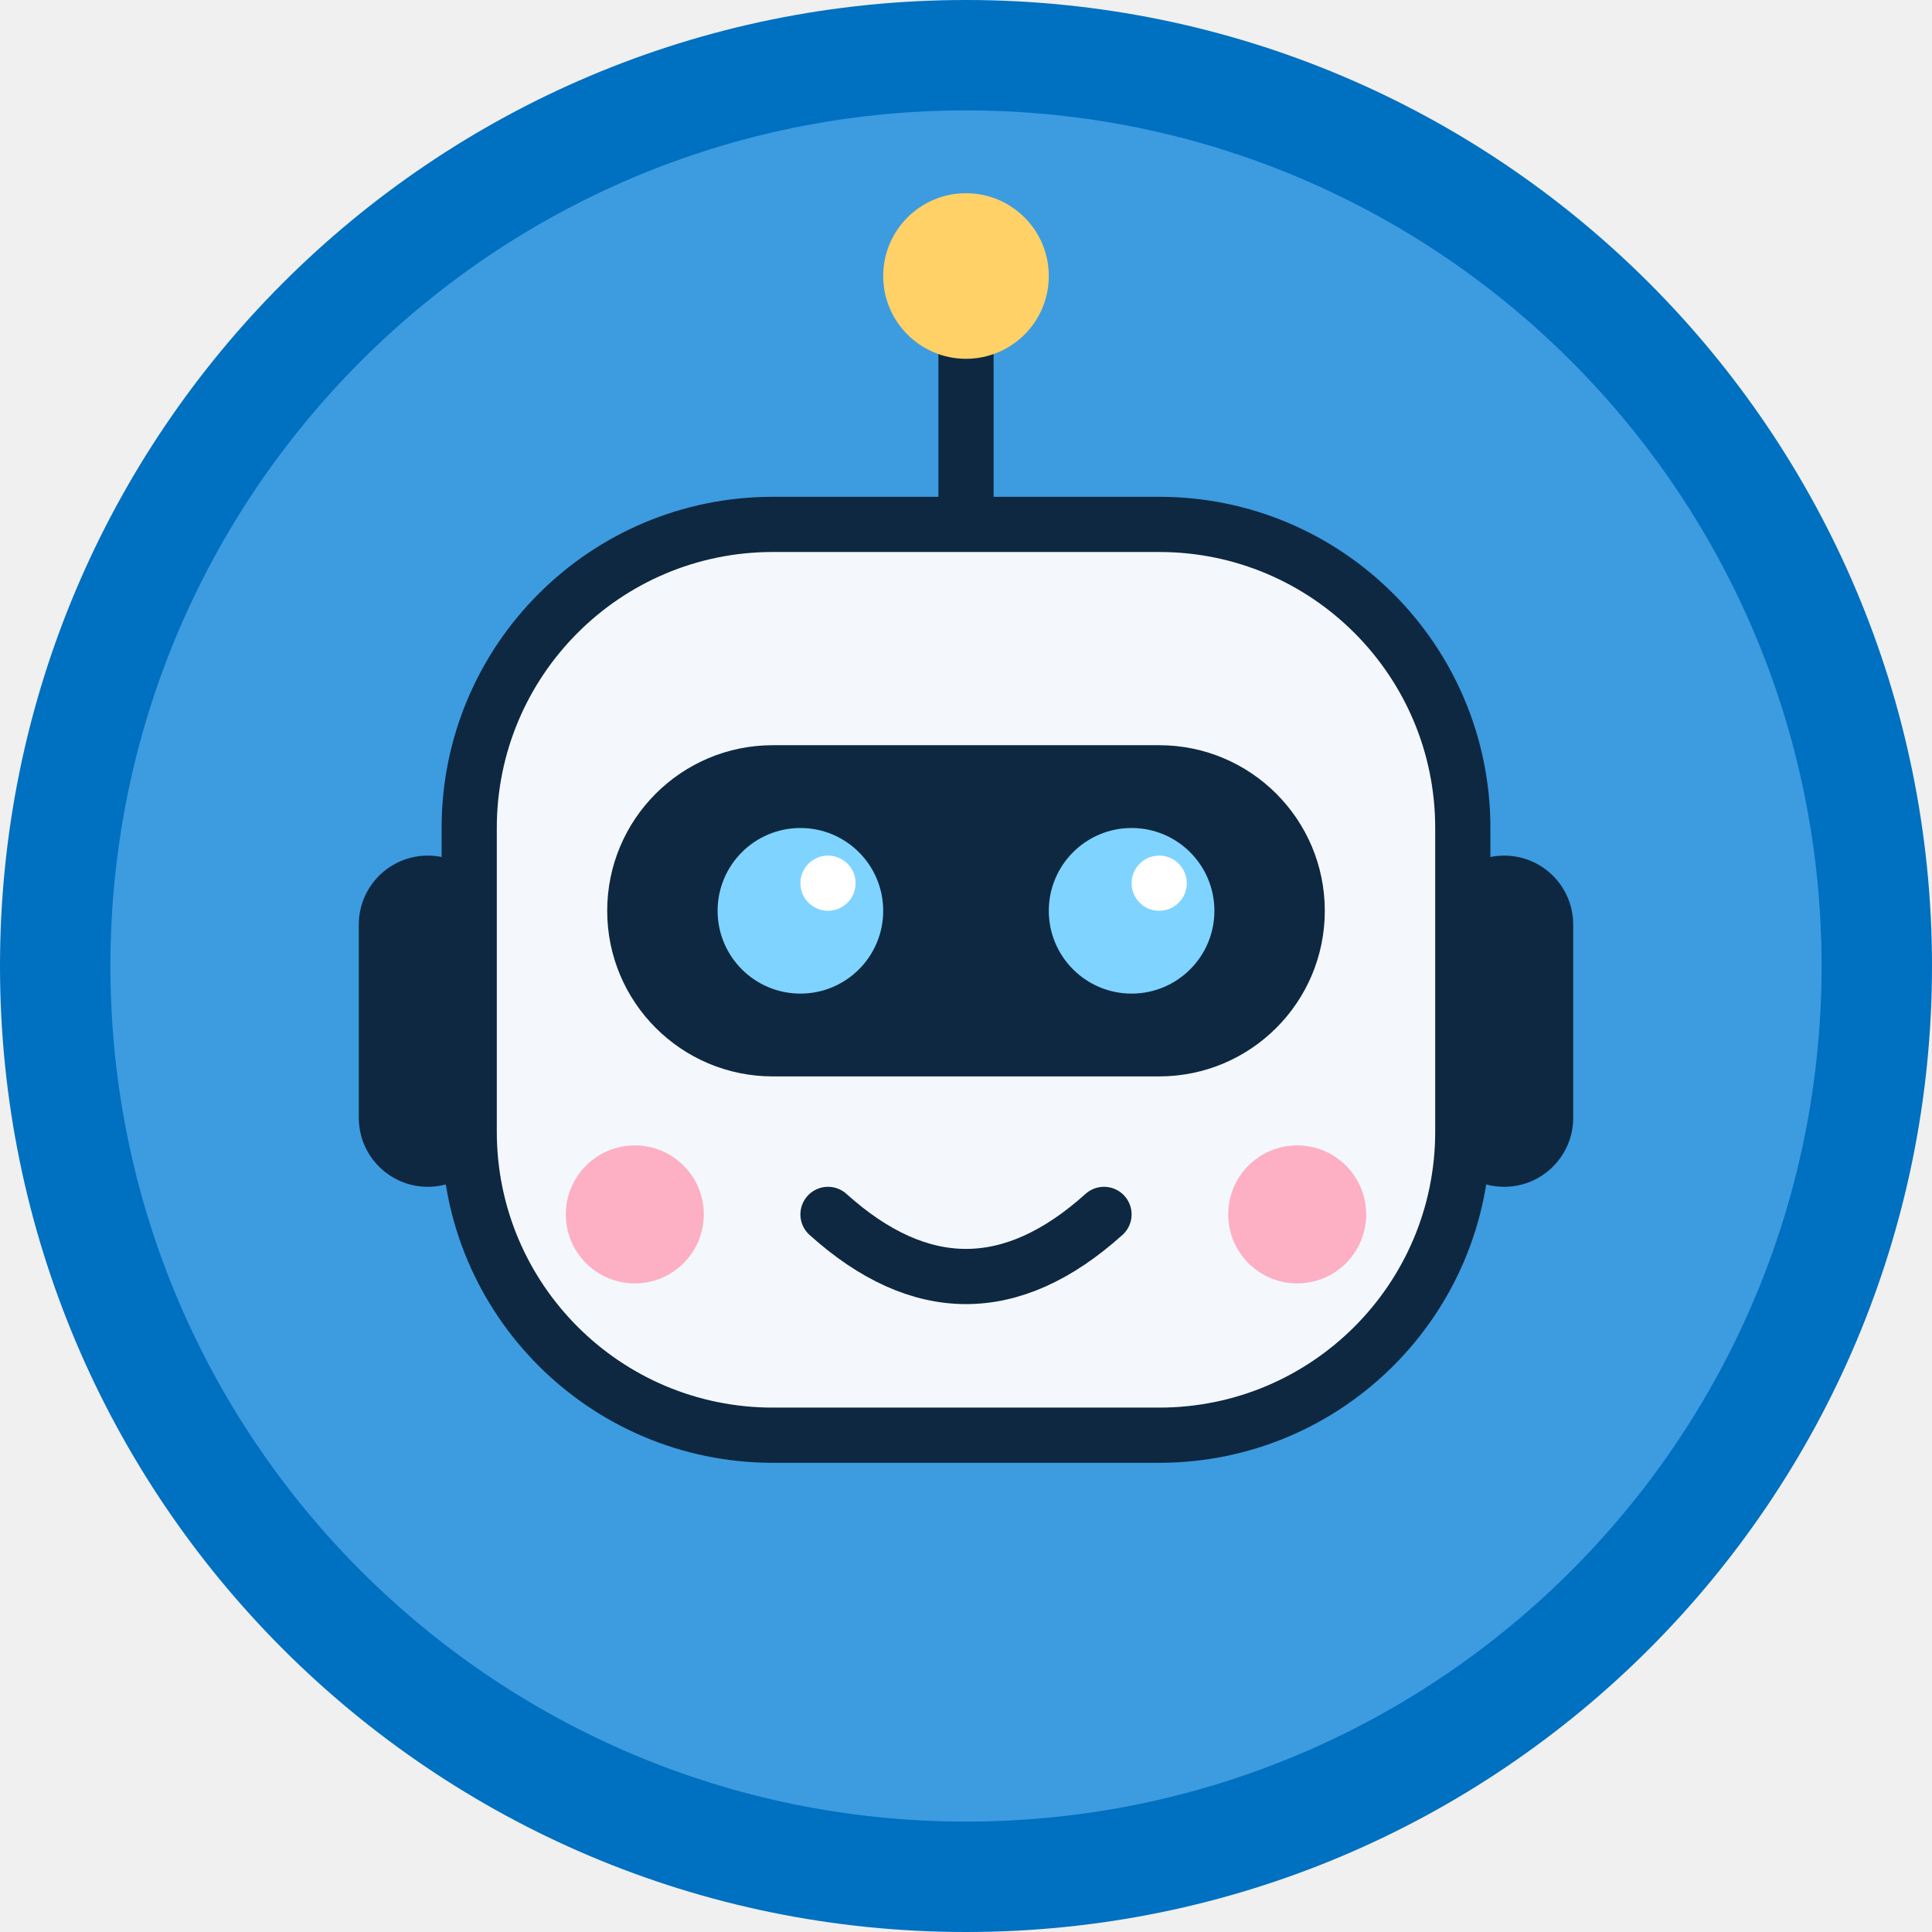
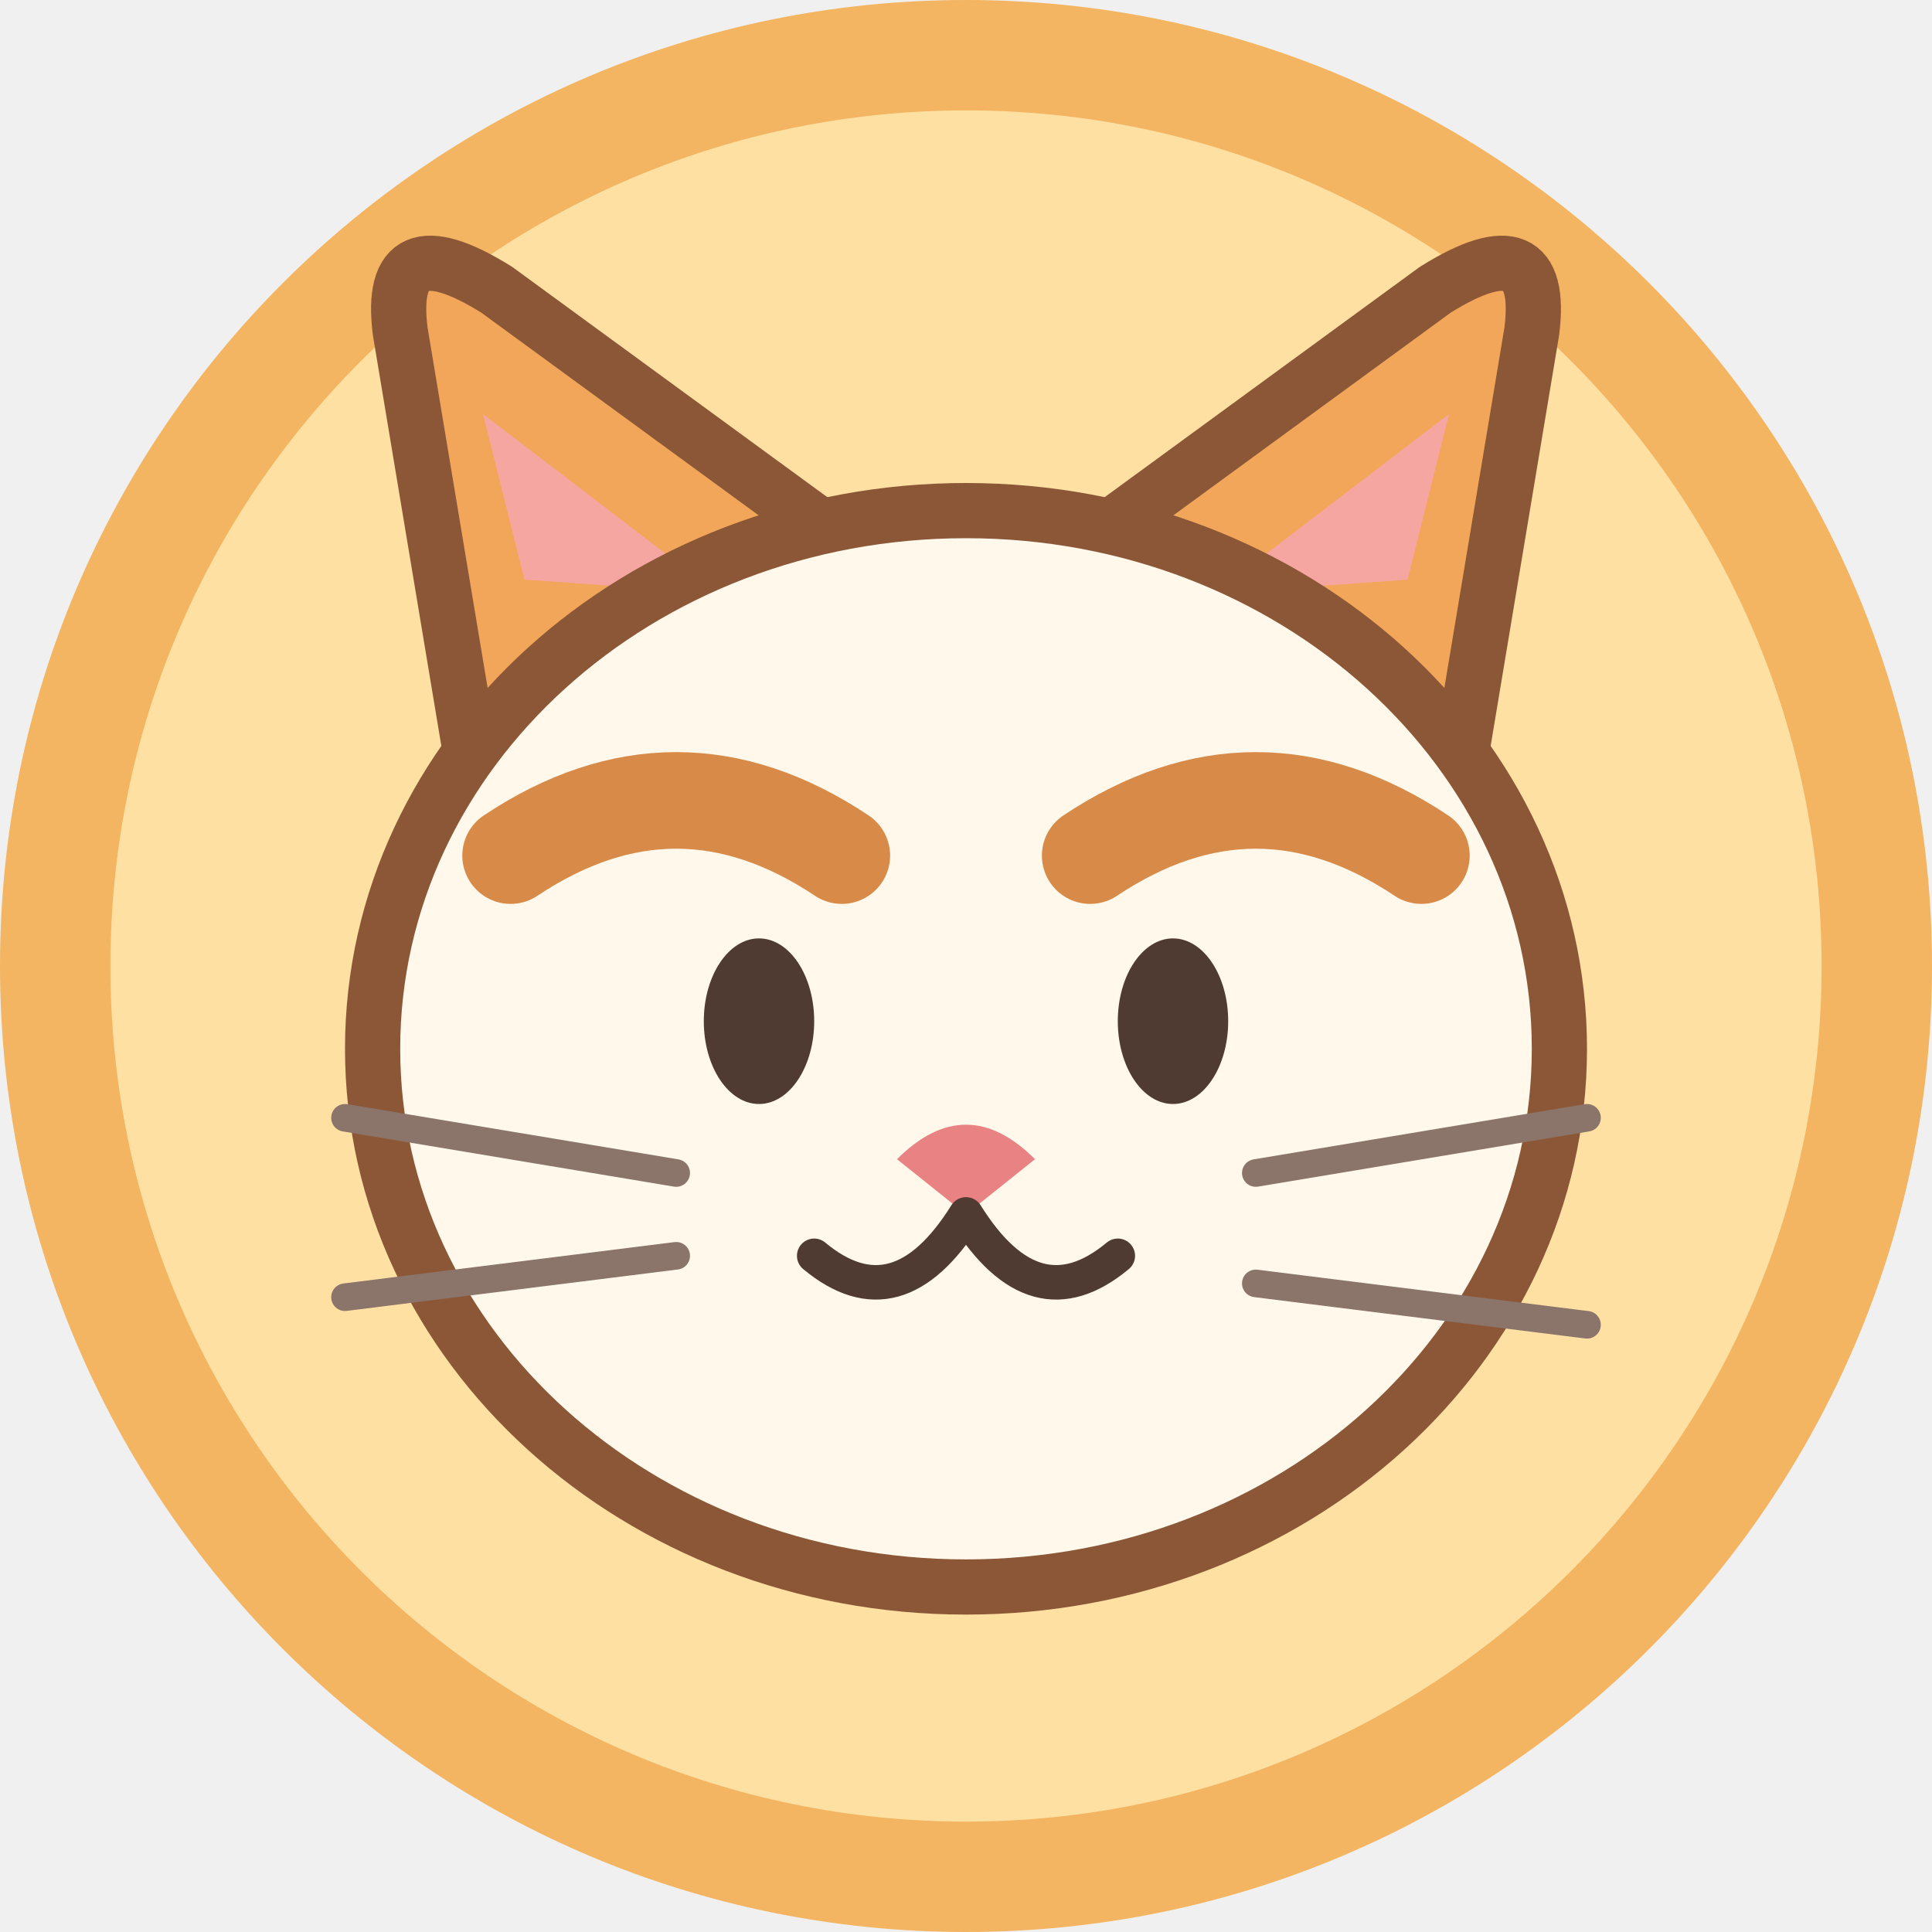
<svg xmlns="http://www.w3.org/2000/svg" viewBox="0 0 140 140" width="140" height="140">
-   <circle cx="70" cy="70" r="70" fill="#0070C0" />
-   <circle cx="70" cy="70" r="62" fill="#3D9BE0" />
-   <line x1="70" y1="22" x2="70" y2="38" stroke="#0E2841" stroke-width="4" stroke-linecap="round" />
-   <circle cx="70" cy="20" r="6" fill="#FFD166" />
-   <rect x="26" y="62" width="10" height="24" rx="5" fill="#0E2841" />
-   <rect x="104" y="62" width="10" height="24" rx="5" fill="#0E2841" />
-   <rect x="34" y="38" width="72" height="66" rx="22" fill="#F4F8FC" stroke="#0E2841" stroke-width="4" />
-   <rect x="44" y="54" width="52" height="24" rx="12" fill="#0E2841" />
-   <circle cx="58" cy="66" r="6" fill="#7FD3FF" />
-   <circle cx="82" cy="66" r="6" fill="#7FD3FF" />
-   <circle cx="60" cy="64" r="2" fill="#FFFFFF" />
-   <circle cx="84" cy="64" r="2" fill="#FFFFFF" />
-   <circle cx="46" cy="88" r="5" fill="#FF9EB5" opacity="0.8" />
-   <circle cx="94" cy="88" r="5" fill="#FF9EB5" opacity="0.8" />
-   <path d="M60 88 Q70 97 80 88" fill="none" stroke="#0E2841" stroke-width="4" stroke-linecap="round" />
+   <circle cx="70" cy="70" r="70" fill="#f3b562" />
+   <circle cx="70" cy="70" r="62" fill="#ffe0a3" />
+   <path d="M34 54 29 24q-1-8 7-3l26 19M106 54l5-30q1-8-7-3L78 40" fill="#f2a65a" stroke="#8b5737" stroke-width="4" stroke-linejoin="round" />
+   <path d="m38 42-3-12 17 13m50-1 3-12-17 13" fill="#f6a6a0" />
+   <ellipse cx="70" cy="76" rx="43" ry="39" fill="#fff8eb" stroke="#8b5737" stroke-width="4" />
+   <path d="M37 62q12-8 24 0m18 0q12-8 24 0" fill="none" stroke="#d88b48" stroke-width="7" stroke-linecap="round" />
+   <ellipse cx="55" cy="74" rx="4" ry="6" fill="#503b32" />
+   <ellipse cx="85" cy="74" rx="4" ry="6" fill="#503b32" />
+   <path d="m65 84 5 4 5-4q-5-5-10 0" fill="#e98282" />
+   <path d="M70 88q-5 8-11 3m11-3q5 8 11 3" fill="none" stroke="#503b32" stroke-width="2.5" stroke-linecap="round" />
+   <path d="M49 85 25 81m24 10-24 3m66-9 24-4m-24 12 24 3" stroke="#8b756b" stroke-width="2" stroke-linecap="round" />
</svg>
